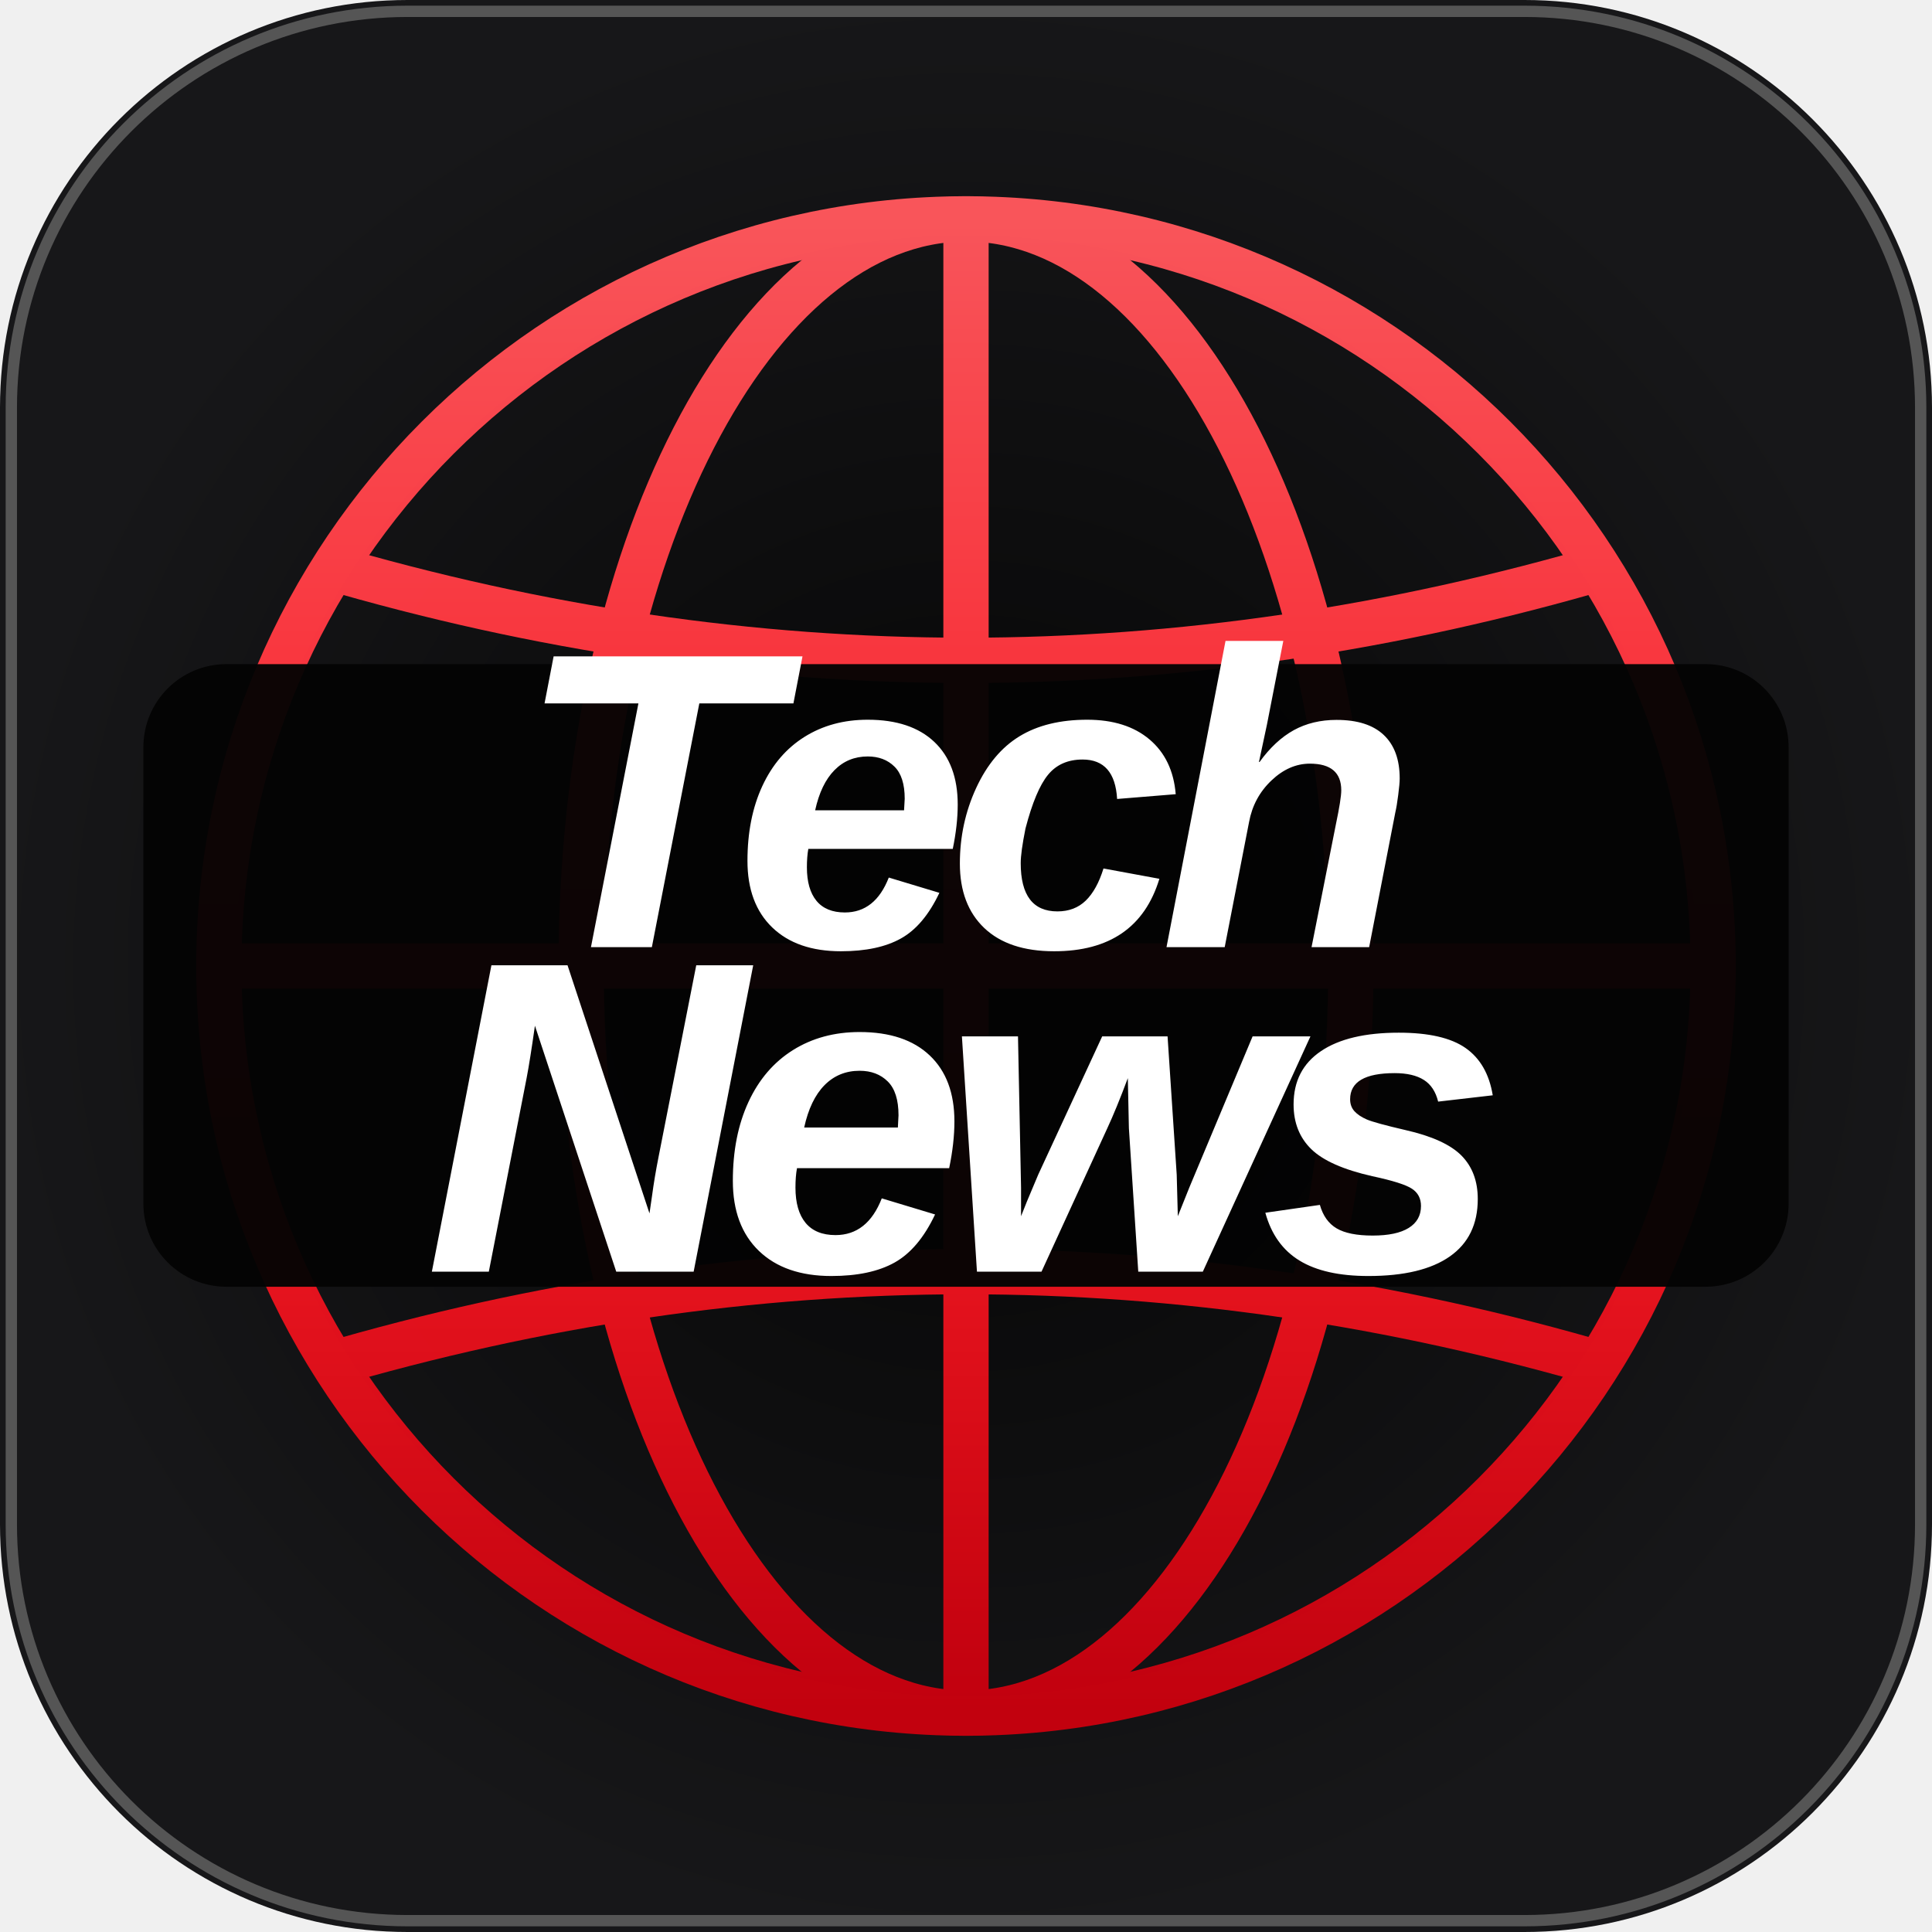
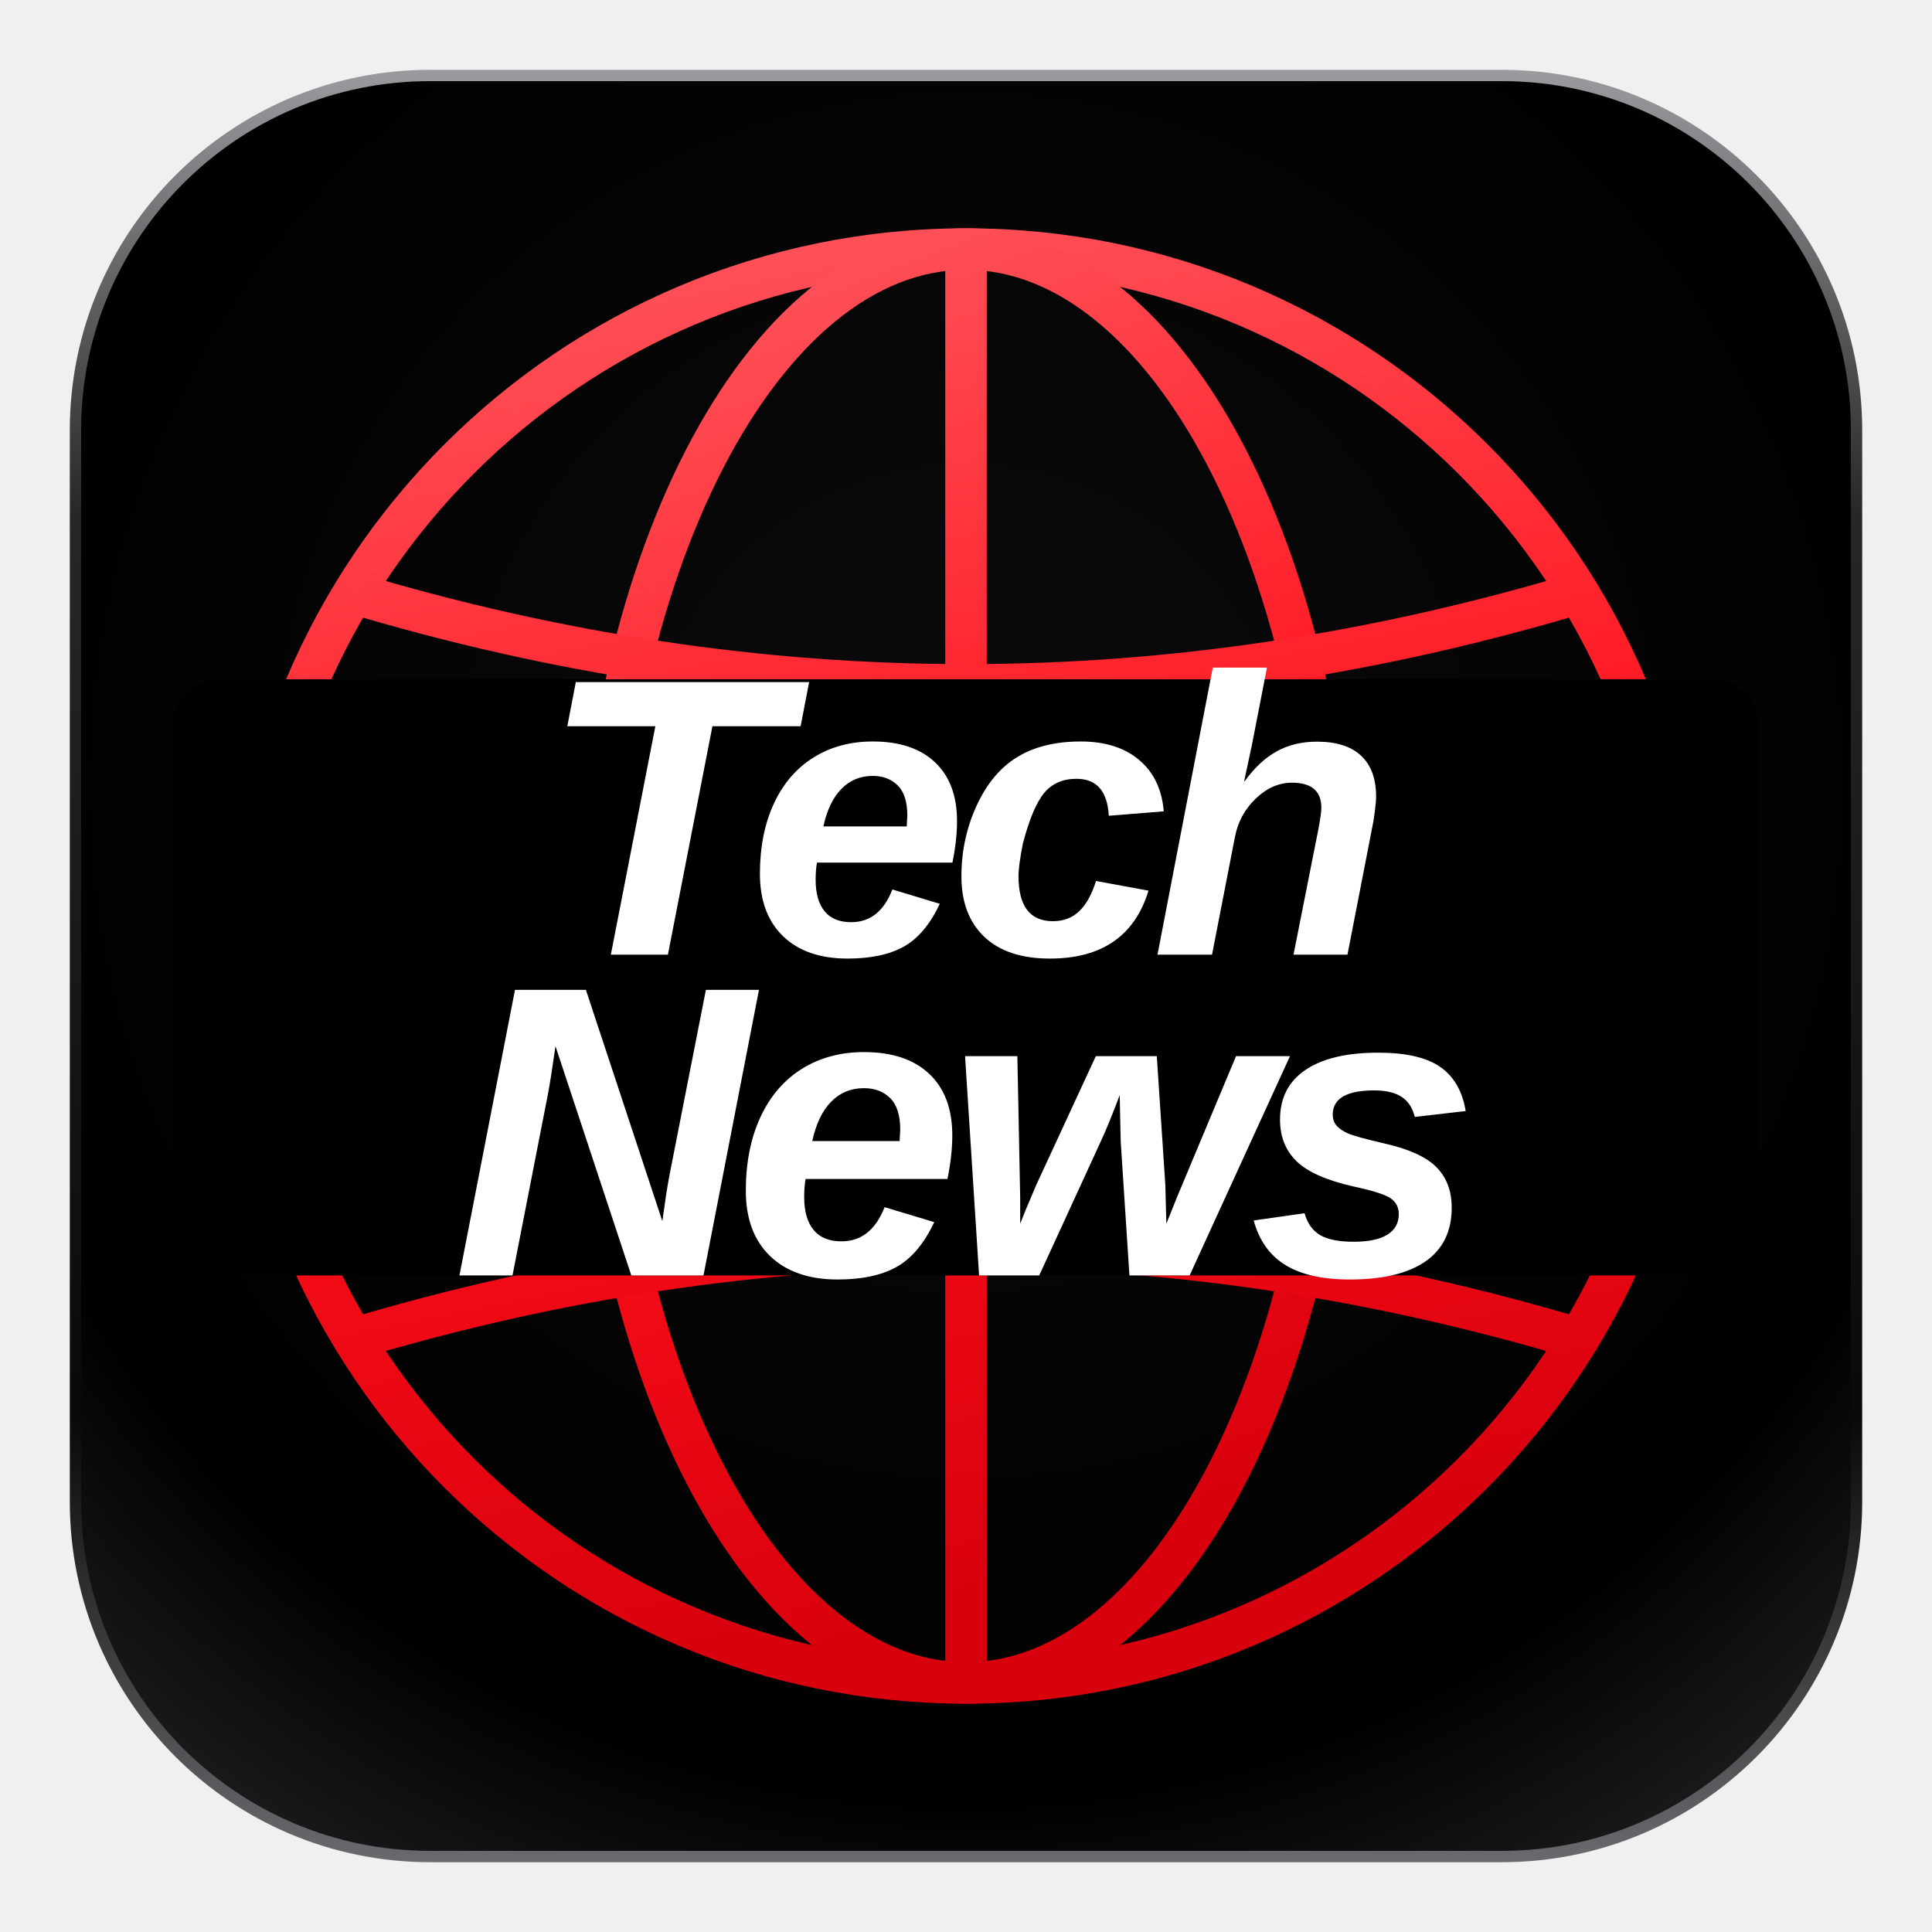
- <svg xmlns="http://www.w3.org/2000/svg" viewBox="0 0 512 512" role="img" aria-label="Tech News">
+ <svg xmlns="http://www.w3.org/2000/svg" viewBox="0 0 512 512">
  <defs>
-     <radialGradient id="bg">
-       <stop stop-color="#050505" />
-       <stop offset="1" stop-color="#171719" />
+     <radialGradient id="bg" cx=".5" cy=".4" r=".7">
+       <stop stop-color="#0b0b0d" />
+       <stop offset=".8" stop-color="#000" />
+       <stop offset="1" stop-color="#1b1b1d" />
    </radialGradient>
-     <linearGradient id="red" x1="0" y1="0" x2="0" y2="1">
-       <stop stop-color="#ff565b" />
-       <stop offset=".55" stop-color="#ff1d28" />
-       <stop offset="1" stop-color="#c6000d" />
+     <linearGradient id="red" x1="0" y1="0" x2=".2" y2="1">
+       <stop stop-color="#ff5a61" />
+       <stop offset=".55" stop-color="#ff111b" />
+       <stop offset="1" stop-color="#d8000d" />
    </linearGradient>
-     <clipPath id="clip">
-       <rect width="512" height="512" rx="108" />
+     <linearGradient id="rim" x1="0" y1="0" x2="0" y2="1">
+       <stop stop-color="#9d9da1" />
+       <stop offset=".25" stop-color="#272729" />
+       <stop offset=".75" stop-color="#09090a" />
+       <stop offset="1" stop-color="#6c6c70" />
+     </linearGradient>
+     <clipPath id="round">
+       <rect x="20" y="20" width="472" height="472" rx="94" />
    </clipPath>
  </defs>
-   <g clip-path="url(#clip)">
-     <rect width="512" height="512" fill="url(#bg)" />
-     <rect x="3" y="3" width="506" height="506" rx="105" fill="none" stroke="#555" stroke-width="3" />
-     <g fill="none" stroke="url(#red)" stroke-width="12" opacity=".97">
-       <circle cx="256" cy="256" r="198" />
-       <ellipse cx="256" cy="256" rx="102" ry="198" />
-       <path d="M58 256H454M86 150Q256 200 426 150M86 362Q256 312 426 362M256 58V454" />
+   <rect x="20" y="20" width="472" height="472" rx="94" fill="url(#bg)" stroke="url(#rim)" stroke-width="3" />
+   <g clip-path="url(#round)">
+     <g stroke="url(#red)" stroke-width="11" fill="none">
+       <circle cx="256" cy="256" r="190" />
+       <ellipse cx="256" cy="256" rx="98" ry="190" />
+       <path d="M66 256H446M93 157Q256 206 419 157M93 355Q256 306 419 355M256 66V446" />
    </g>
-     <rect x="38" y="176" width="436" height="165" rx="22" fill="#030303" opacity=".96" />
-     <g font-family="Arial,Helvetica,sans-serif" font-style="italic" font-weight="900" text-anchor="middle">
-       <text x="256" y="251" font-size="112" fill="#fff" letter-spacing="-6">Tech</text>
-       <text x="256" y="337" font-size="118" fill="#fff" letter-spacing="-7">News</text>
+     <rect x="46" y="180" width="420" height="158" rx="12" fill="#000" />
+     <g font-family="Arial,Helvetica,sans-serif" font-style="italic" font-weight="900" text-anchor="middle" fill="#fff">
+       <text x="256" y="253" font-size="105" letter-spacing="-5">Tech</text>
+       <text x="256" y="338" font-size="110" letter-spacing="-5">News</text>
    </g>
  </g>
</svg>
